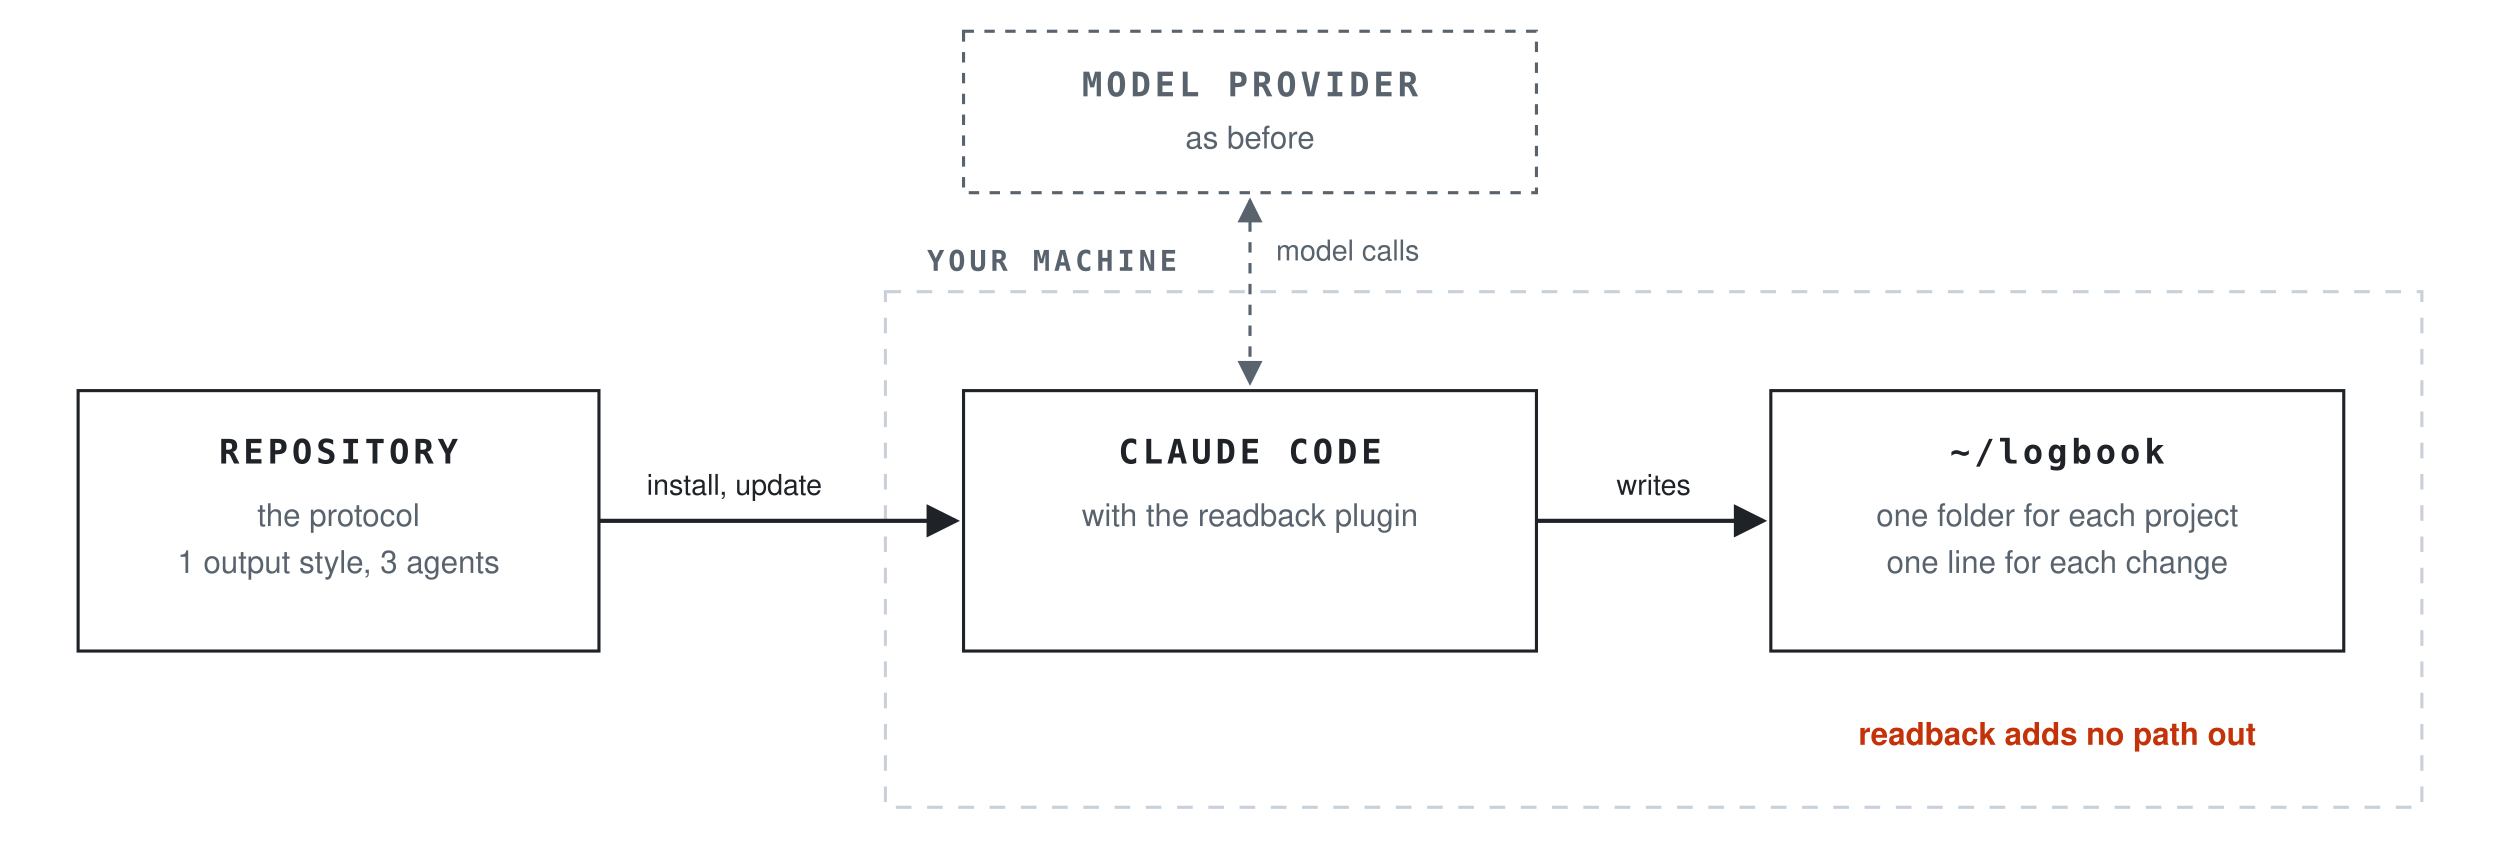
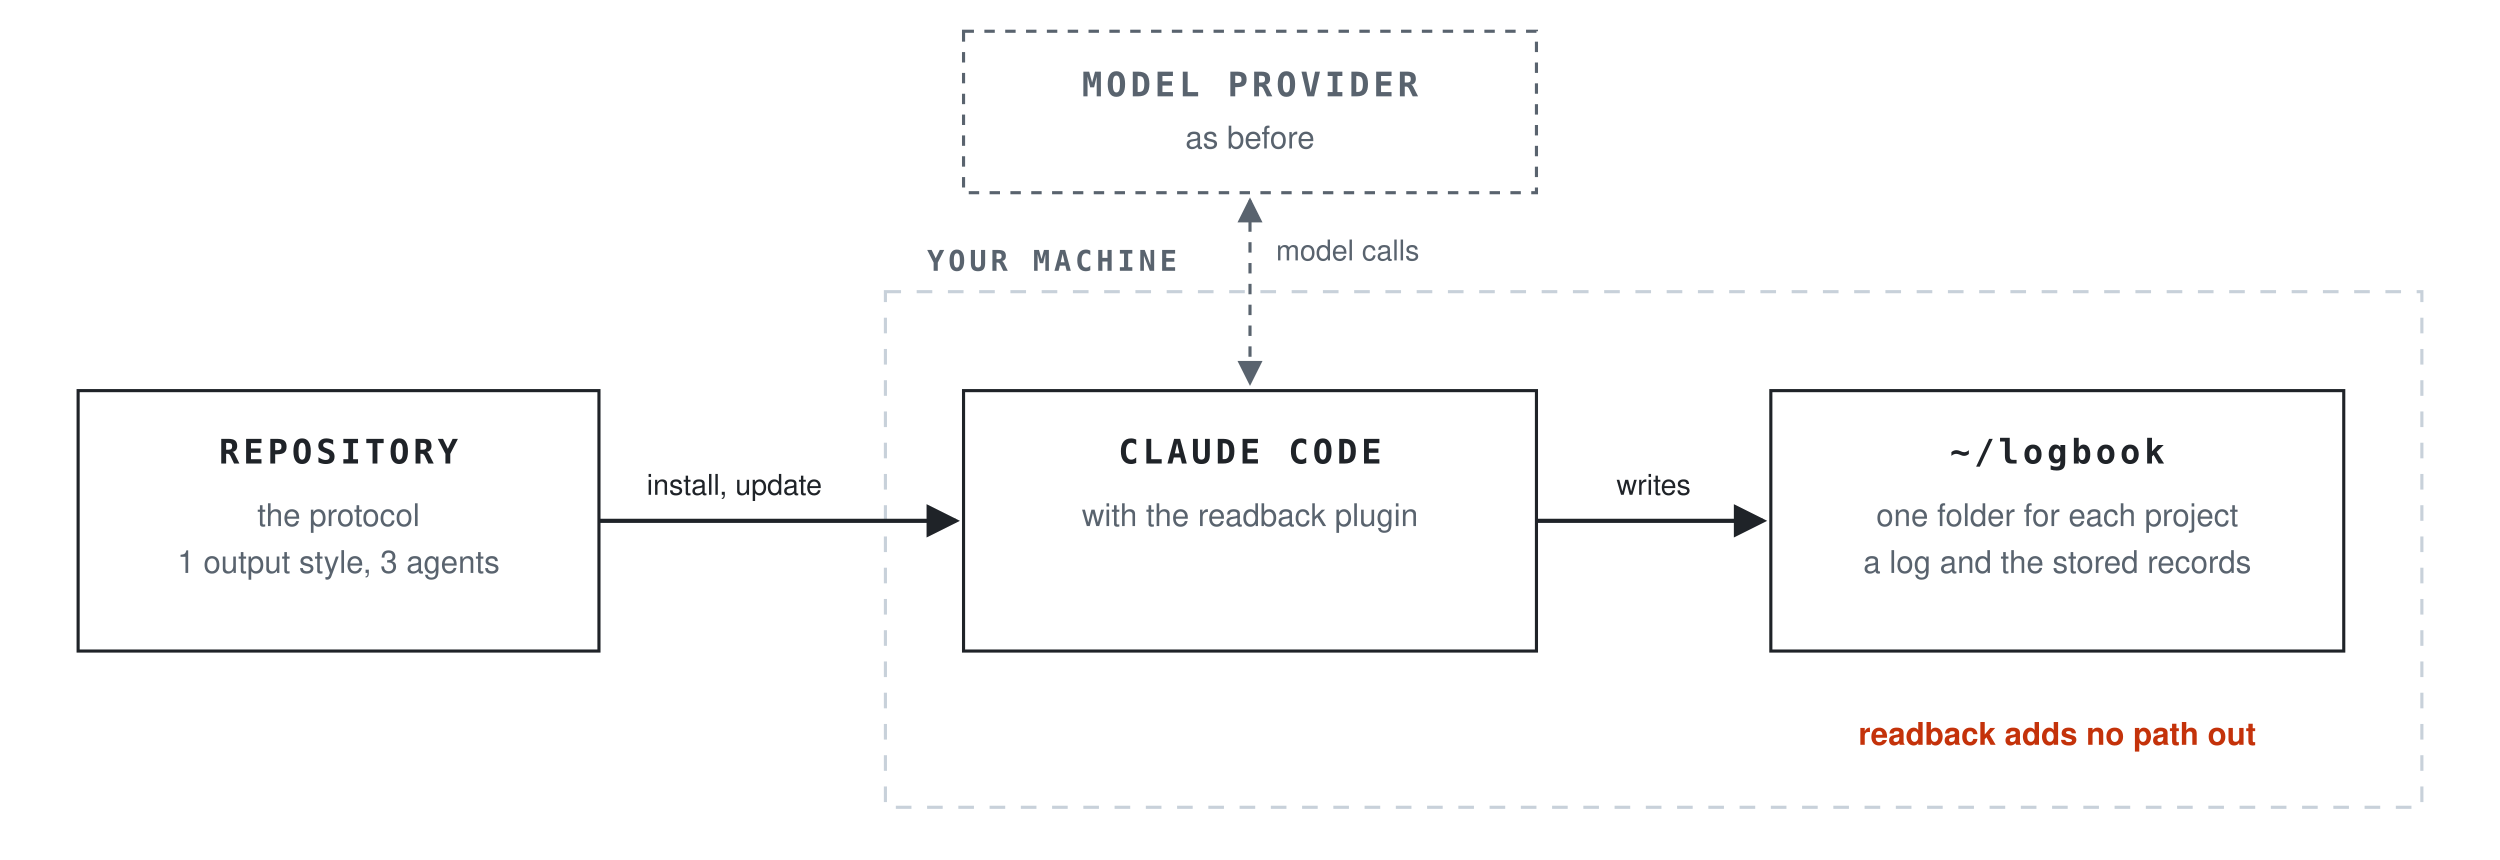
<svg xmlns="http://www.w3.org/2000/svg" viewBox="0 0 960 330" width="960" height="330" role="img" aria-label="The repository installs rules into Claude Code. Claude Code writes records to a local logbook folder. readback adds no path out of the machine.">
  <defs>
    <marker id="a-fg" viewBox="0 0 8 8" refX="7" refY="4" markerWidth="8" markerHeight="8" orient="auto-start-reverse">
      <path d="M0,0 L8,4 L0,8 z" fill="#1F2328" />
    </marker>
    <marker id="a-accent" viewBox="0 0 8 8" refX="7" refY="4" markerWidth="8" markerHeight="8" orient="auto-start-reverse">
      <path d="M0,0 L8,4 L0,8 z" fill="#C4320A" />
    </marker>
    <marker id="a-muted" viewBox="0 0 8 8" refX="7" refY="4" markerWidth="8" markerHeight="8" orient="auto-start-reverse">
      <path d="M0,0 L8,4 L0,8 z" fill="#59636E" />
    </marker>
  </defs>
  <rect x="340" y="112" width="590" height="198" fill="none" stroke="#C8D1DA" stroke-width="1.2" stroke-dasharray="6 6" />
  <text x="356" y="104" fill="#59636E" font-family="ui-monospace, SFMono-Regular, Menlo, Consolas, monospace" font-size="11" font-weight="700" text-anchor="start" letter-spacing="1.5">YOUR MACHINE</text>
  <rect x="30" y="150" width="200" height="100" fill="none" stroke="#1F2328" stroke-width="1.2" />
  <text x="130.0" y="178" fill="#1F2328" font-family="ui-monospace, SFMono-Regular, Menlo, Consolas, monospace" font-size="13" font-weight="700" text-anchor="middle" letter-spacing="1.5">REPOSITORY</text>
  <text x="130.0" y="202" fill="#59636E" font-family="-apple-system, BlinkMacSystemFont, 'Segoe UI', Helvetica, Arial, sans-serif" font-size="12" font-weight="400" text-anchor="middle">the protocol</text>
  <text x="130.0" y="220" fill="#59636E" font-family="-apple-system, BlinkMacSystemFont, 'Segoe UI', Helvetica, Arial, sans-serif" font-size="12" font-weight="400" text-anchor="middle">1 output style, 3 agents</text>
  <rect x="370" y="150" width="220" height="100" fill="none" stroke="#1F2328" stroke-width="1.2" />
  <text x="480.0" y="178" fill="#1F2328" font-family="ui-monospace, SFMono-Regular, Menlo, Consolas, monospace" font-size="13" font-weight="700" text-anchor="middle" letter-spacing="1.5">CLAUDE CODE</text>
  <text x="480.0" y="202" fill="#59636E" font-family="-apple-system, BlinkMacSystemFont, 'Segoe UI', Helvetica, Arial, sans-serif" font-size="12" font-weight="400" text-anchor="middle">with the readback plugin</text>
  <rect x="680" y="150" width="220" height="100" fill="none" stroke="#1F2328" stroke-width="1.2" />
  <text x="790.0" y="178" fill="#1F2328" font-family="ui-monospace, SFMono-Regular, Menlo, Consolas, monospace" font-size="13" font-weight="700" text-anchor="middle" letter-spacing="1.5">~/logbook</text>
  <text x="790.0" y="202" fill="#59636E" font-family="-apple-system, BlinkMacSystemFont, 'Segoe UI', Helvetica, Arial, sans-serif" font-size="12" font-weight="400" text-anchor="middle">one folder for each project</text>
-   <text x="790.0" y="220" fill="#59636E" font-family="-apple-system, BlinkMacSystemFont, 'Segoe UI', Helvetica, Arial, sans-serif" font-size="12" font-weight="400" text-anchor="middle">one line for each change</text>
+   <text x="790.0" y="220" fill="#59636E" font-family="-apple-system, BlinkMacSystemFont, 'Segoe UI', Helvetica, Arial, sans-serif" font-size="12" font-weight="400" text-anchor="middle">a log and the stored records</text>
  <rect x="370" y="12" width="220" height="62" fill="none" stroke="#59636E" stroke-width="1.2" stroke-dasharray="4 4" />
  <text x="480.0" y="37" fill="#59636E" font-family="ui-monospace, SFMono-Regular, Menlo, Consolas, monospace" font-size="13" font-weight="700" text-anchor="middle" letter-spacing="1.5">MODEL PROVIDER</text>
  <text x="480.0" y="57" fill="#59636E" font-family="-apple-system, BlinkMacSystemFont, 'Segoe UI', Helvetica, Arial, sans-serif" font-size="12" font-weight="400" text-anchor="middle">as before</text>
  <line x1="230" y1="200" x2="367" y2="200" stroke="#1F2328" stroke-width="1.6" marker-end="url(#a-fg)" />
  <text x="282" y="190" fill="#1F2328" font-family="-apple-system, BlinkMacSystemFont, 'Segoe UI', Helvetica, Arial, sans-serif" font-size="11" font-weight="400" text-anchor="middle">install, update</text>
  <line x1="590" y1="200" x2="677" y2="200" stroke="#1F2328" stroke-width="1.6" marker-end="url(#a-fg)" />
  <text x="635" y="190" fill="#1F2328" font-family="-apple-system, BlinkMacSystemFont, 'Segoe UI', Helvetica, Arial, sans-serif" font-size="11" font-weight="400" text-anchor="middle">writes</text>
  <line x1="480" y1="77" x2="480" y2="147" stroke="#59636E" stroke-width="1.2" stroke-dasharray="4 4" marker-start="url(#a-muted)" marker-end="url(#a-muted)" />
  <text x="490" y="100" fill="#59636E" font-family="-apple-system, BlinkMacSystemFont, 'Segoe UI', Helvetica, Arial, sans-serif" font-size="11" font-weight="400" text-anchor="start">model calls</text>
  <text x="790" y="286" fill="#C4320A" font-family="-apple-system, BlinkMacSystemFont, 'Segoe UI', Helvetica, Arial, sans-serif" font-size="12" font-weight="600" text-anchor="middle">readback adds no path out</text>
</svg>
